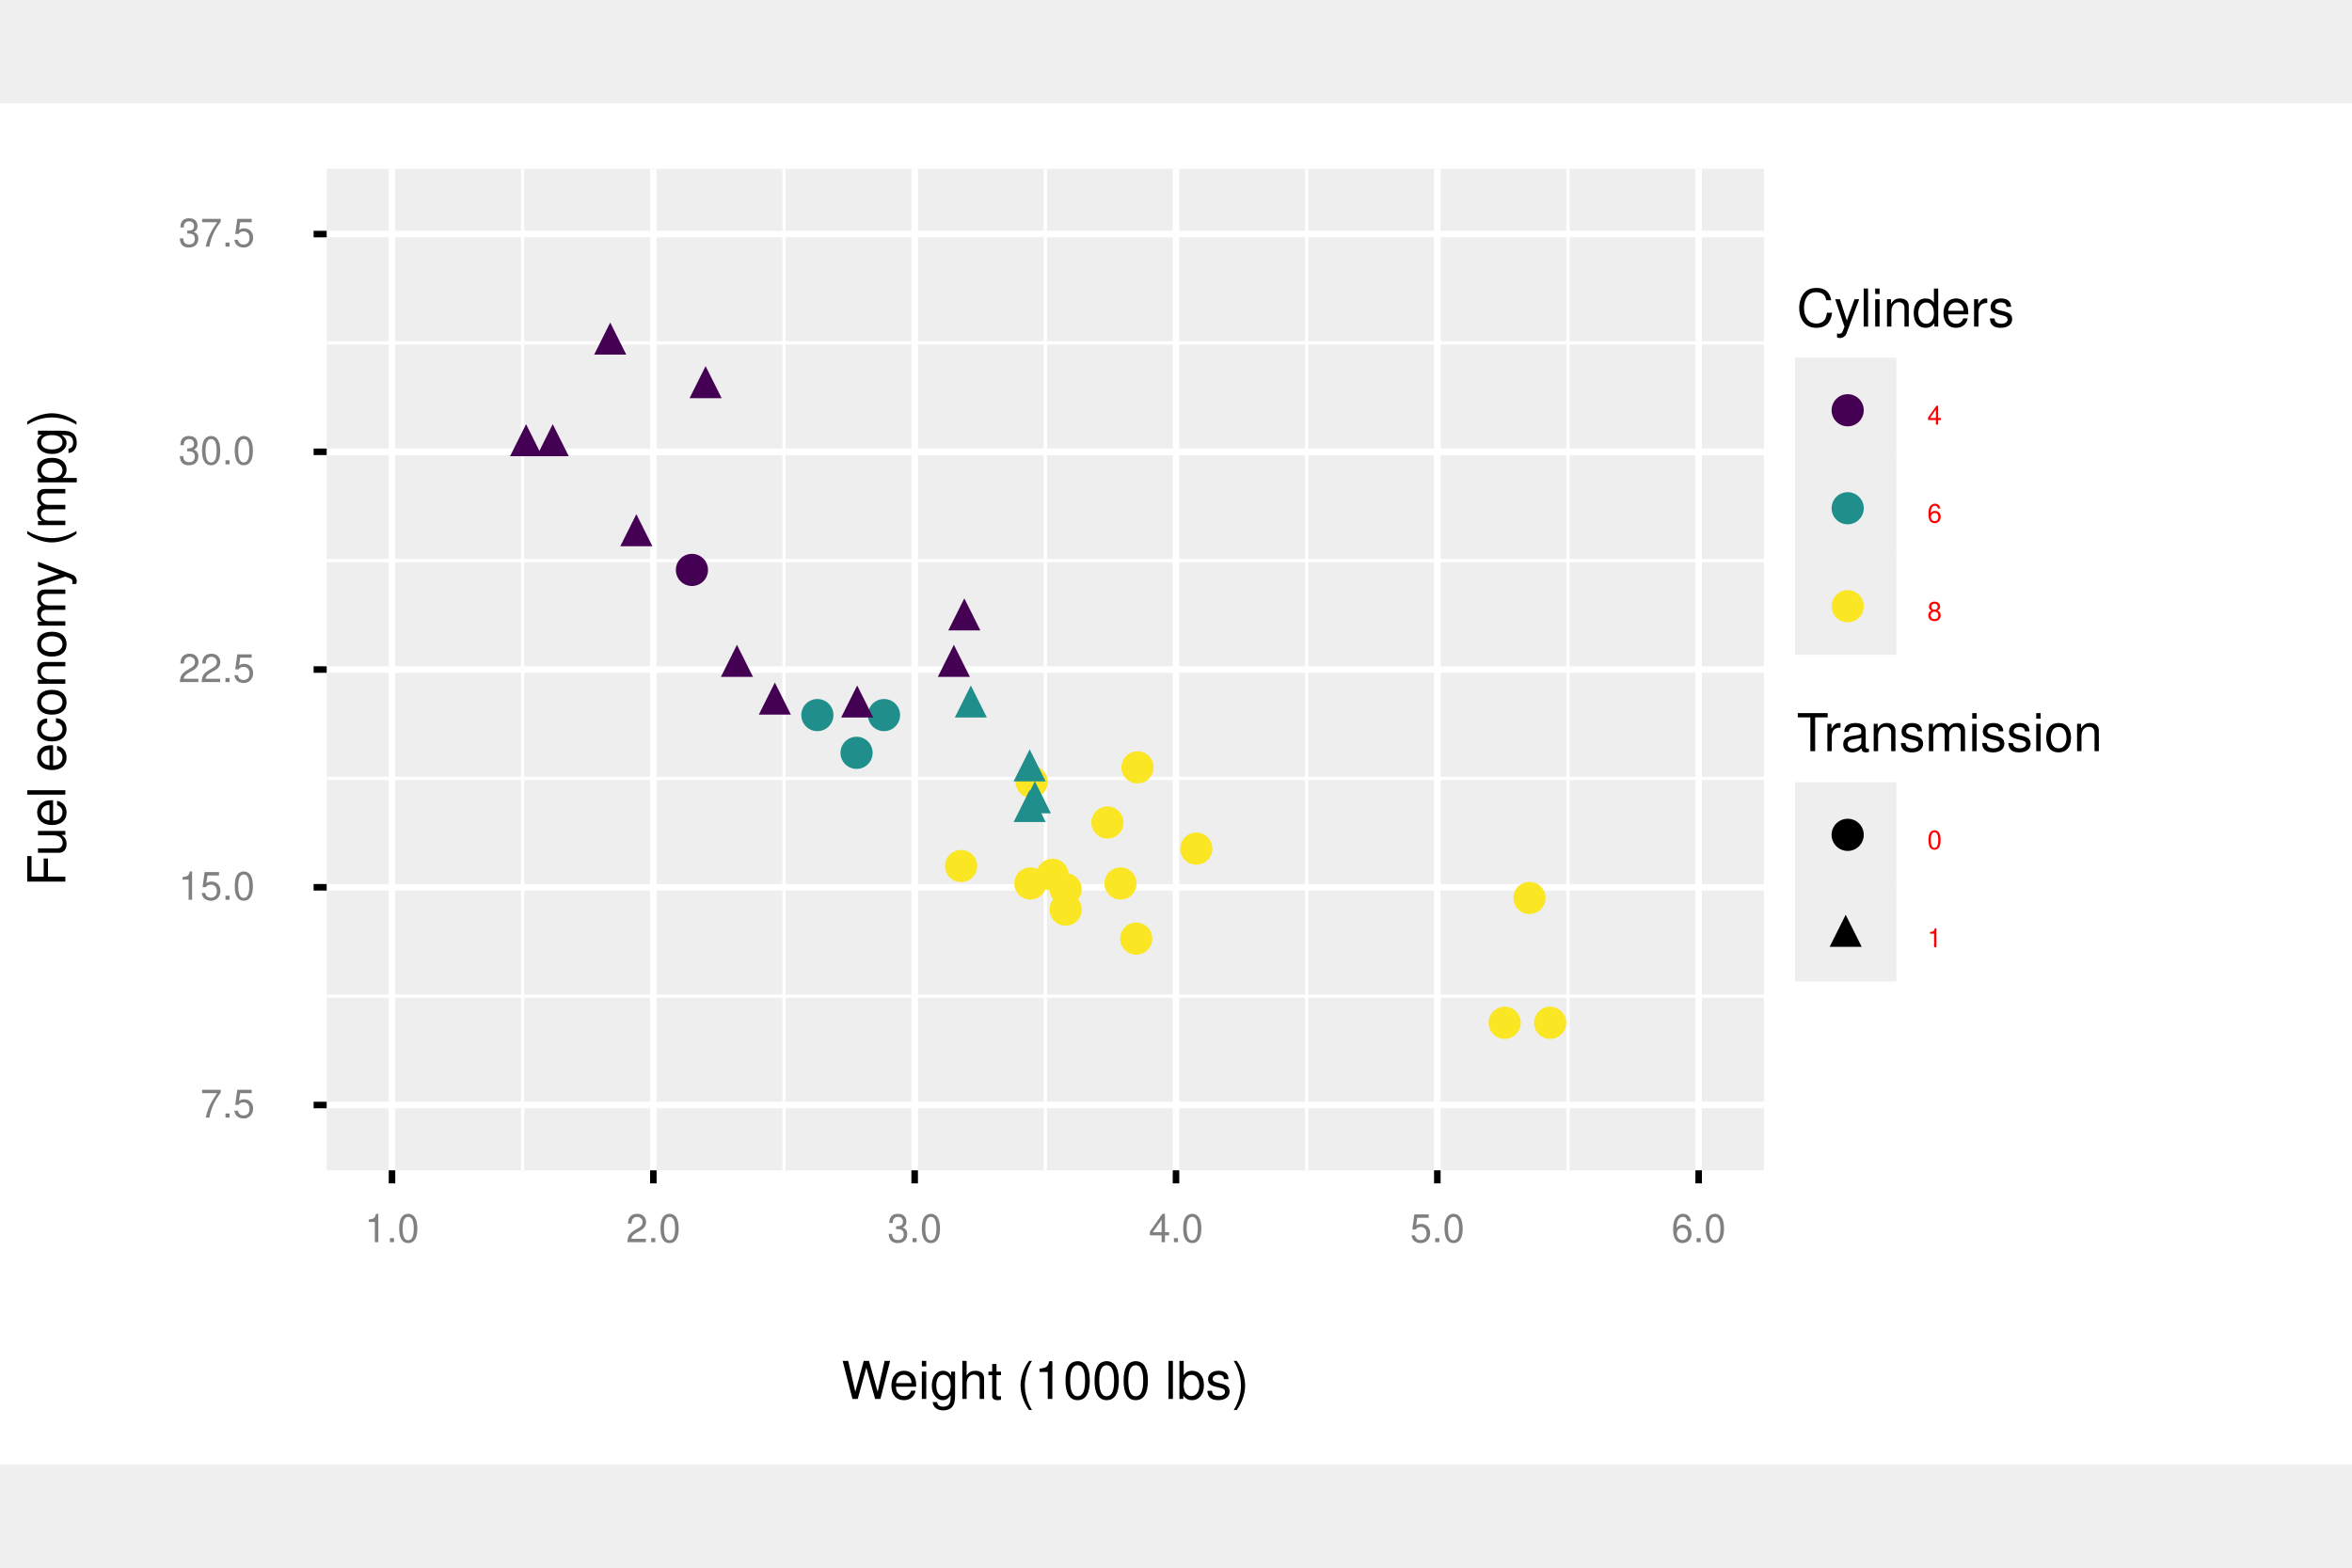
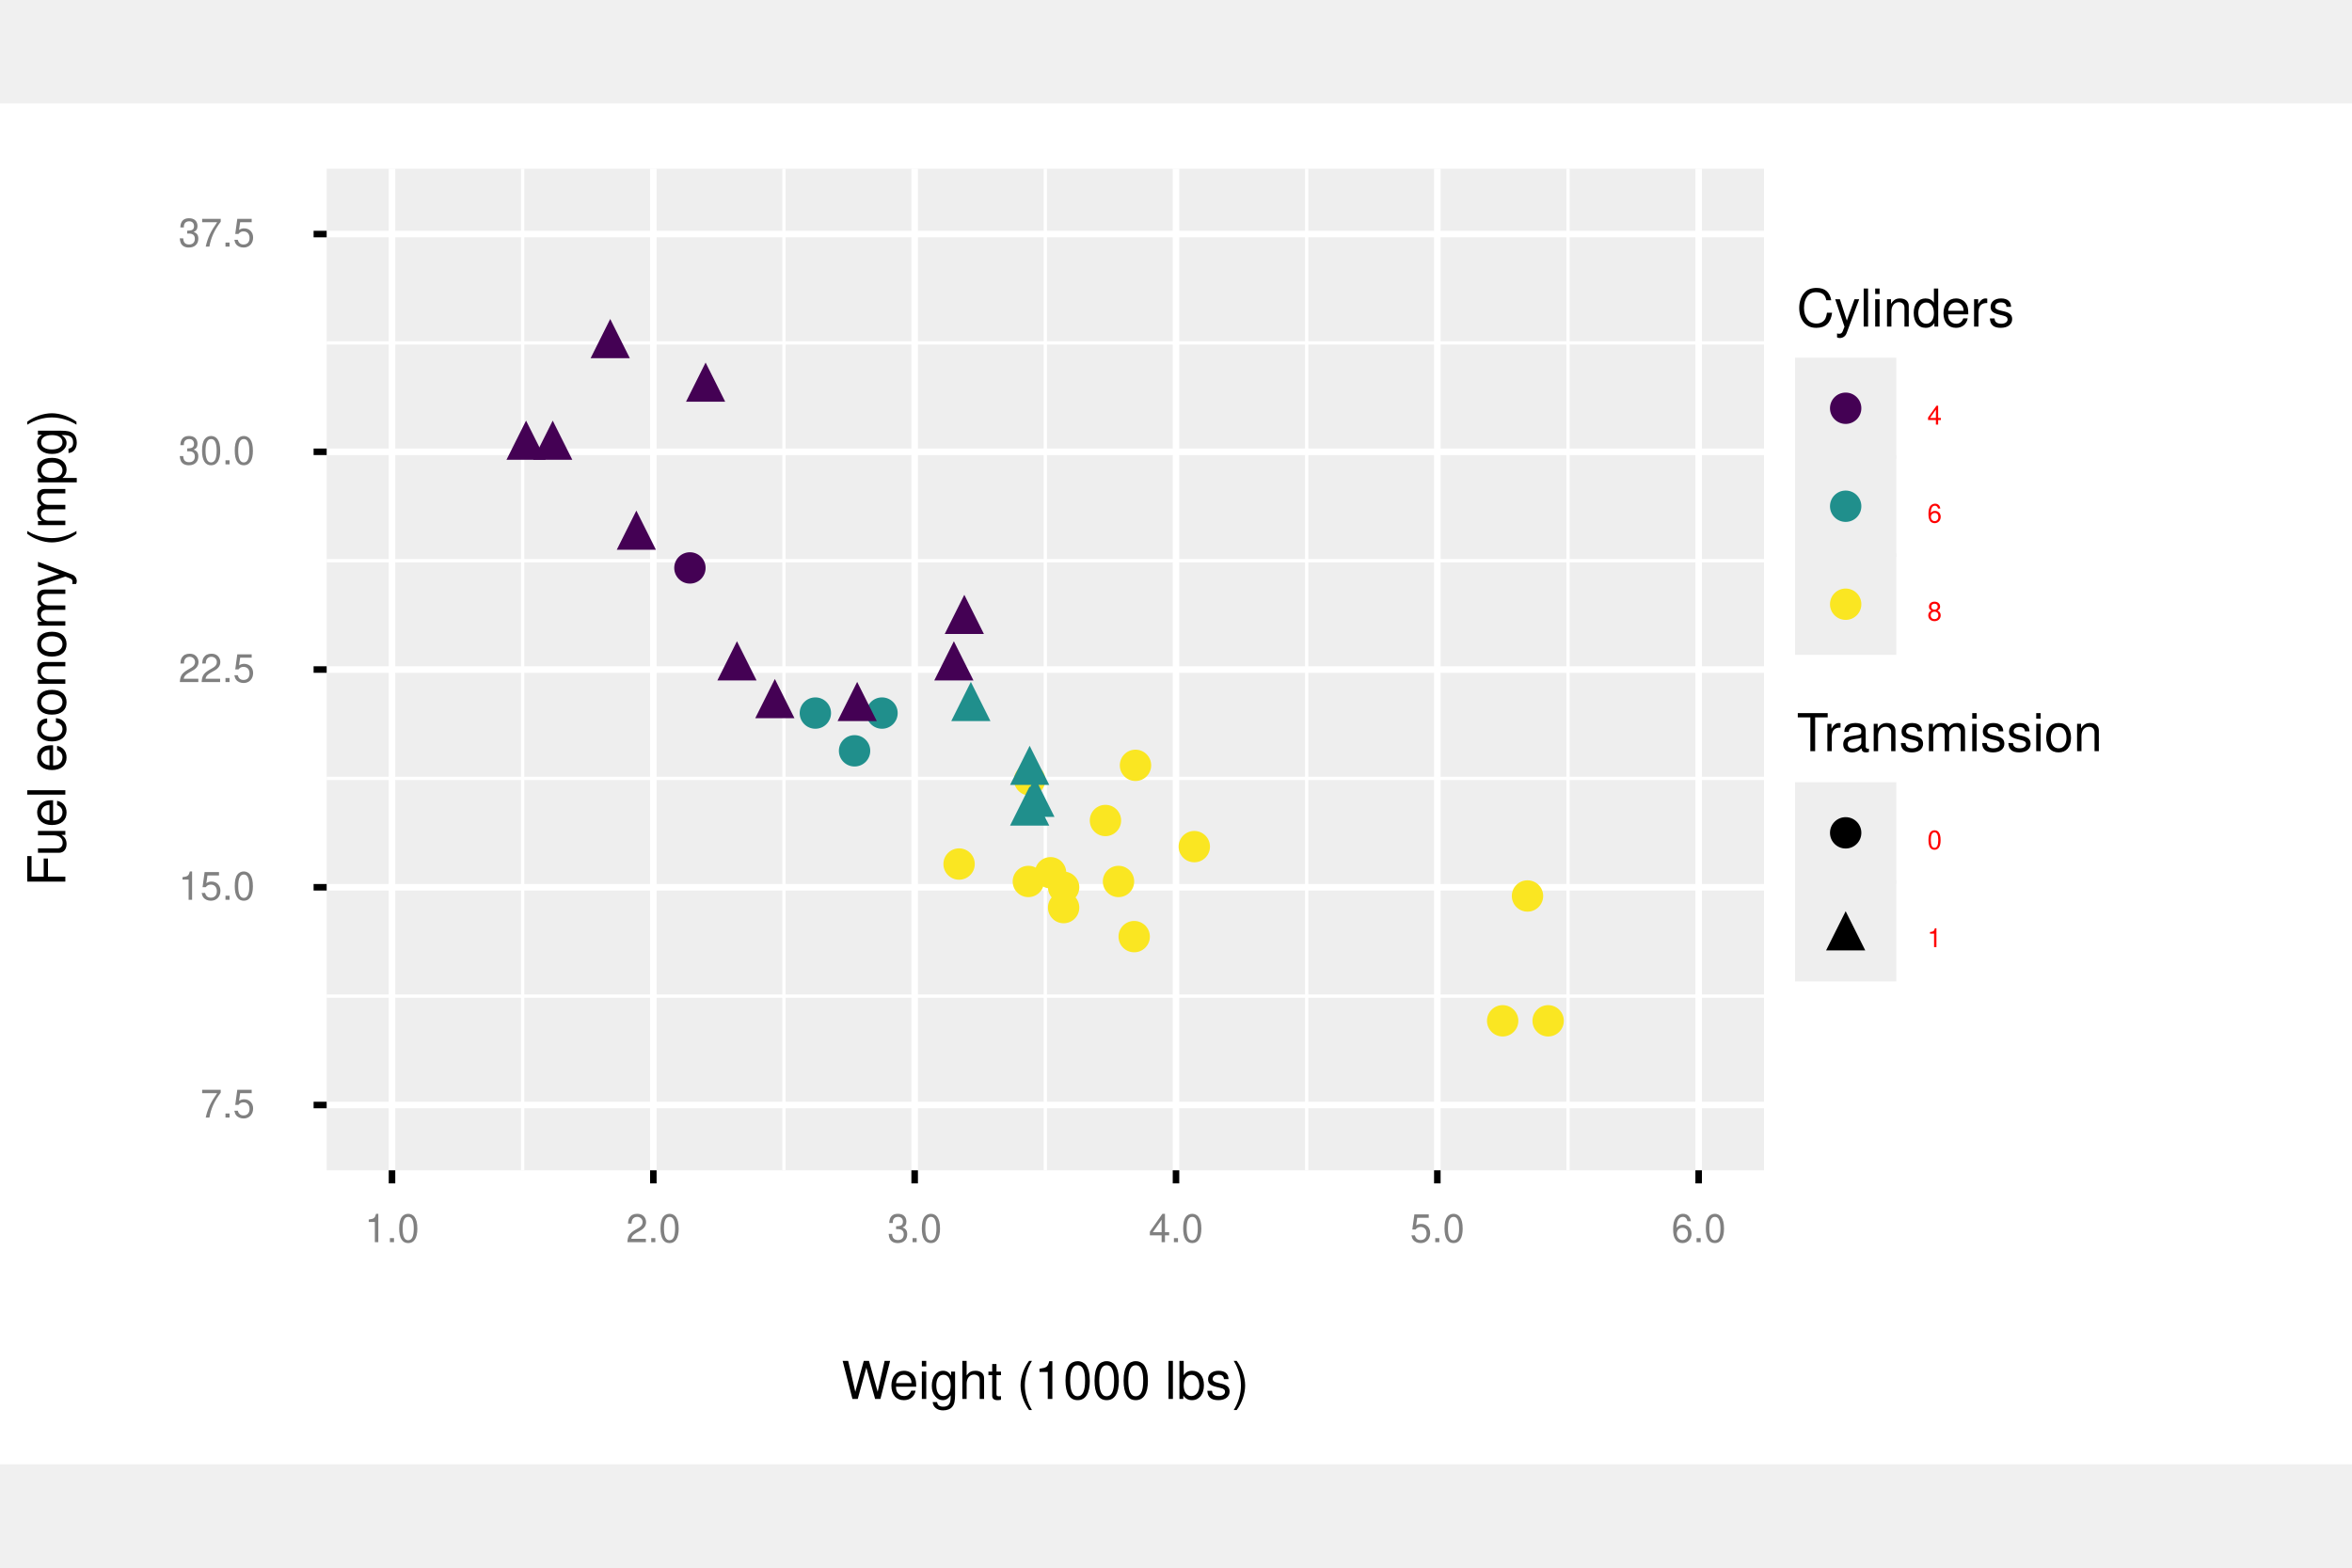
- <svg xmlns="http://www.w3.org/2000/svg" id="gg-994" viewBox="0 0 360 208.333" height="550" width="825.0">
-   <style type="text/css">#gg-994 .gg-axis-text {fill: #808080;font-size: 6px;} #gg-994 .gg-axis-text-x {} #gg-994 .gg-axis-ticks {stroke: #000000;} #gg-994 .gg-axis-title {fill: #000000;font-size: 8px;} #gg-994 .gg-legend-key {stroke: #EEEEEE;fill: #EEEEEE;stroke-width: 0.5;} #gg-994 .gg-legend-text {fill: red;font-size: 4px;} #gg-994 .gg-legend-title {fill: #000000;font-size: 8px;} #gg-994 .gg-panel-background {fill: #EEEEEE;} #gg-994 .gg-panel-border {} #gg-994 .gg-panel-grid {stroke: #FFFFFF;} #gg-994 .gg-panel-grid-major {stroke-width: 1;} #gg-994 .gg-panel-grid-minor {stroke-width: 0.5;} #gg-994 .gg-plot-background {fill: #FFFFFF;} #gg-994 .gg-plot-title {font-size: 10px;} #gg-994 .gg-text {font-family: Helvetica, Arial, sans-serif;} </style>
+ <svg xmlns="http://www.w3.org/2000/svg" id="gg-2178" viewBox="0 0 360 208.333" height="550" width="825.0">
+   <style type="text/css">#gg-2178 .gg-axis-text {fill: #808080;font-size: 6px;} #gg-2178 .gg-axis-text-x {} #gg-2178 .gg-axis-ticks {stroke: #000000;} #gg-2178 .gg-axis-title {fill: #000000;font-size: 8px;} #gg-2178 .gg-legend-key {stroke: #EEEEEE;fill: #EEEEEE;stroke-width: 0.5;} #gg-2178 .gg-legend-text {fill: red;font-size: 4px;} #gg-2178 .gg-legend-title {fill: #000000;font-size: 8px;} #gg-2178 .gg-panel-background {fill: #EEEEEE;} #gg-2178 .gg-panel-border {} #gg-2178 .gg-panel-grid {stroke: #FFFFFF;} #gg-2178 .gg-panel-grid-major {stroke-width: 1;} #gg-2178 .gg-panel-grid-minor {stroke-width: 0.5;} #gg-2178 .gg-plot-background {fill: #FFFFFF;} #gg-2178 .gg-plot-title {font-size: 10px;} #gg-2178 .gg-text {font-family: Helvetica, Arial, sans-serif;} </style>
  <rect class="gg-plot-background" width="100%" height="100%" />
  <g transform="translate(50, 10)">
    <rect x="0" y="0" height="153.333" width="220" class="gg-panel-background gg-panel-border" />
    <g opacity="1" transform="translate(0, 153.3333)">
      <line x2="220" class="gg-axis-line gg-axis-line-x" />
    </g>
    <g transform="translate(10,153.3333)" font-size="10" text-anchor="middle">
      <g opacity="1" transform="translate(200.0,0)">
        <text y="11" class="gg-text gg-axis-text gg-axis-text-x" text-anchor="middle">6.0</text>
      </g>
      <g opacity="1" transform="translate(160.0,0)">
        <text y="11" class="gg-text gg-axis-text gg-axis-text-x" text-anchor="middle">5.0</text>
      </g>
      <g opacity="1" transform="translate(120.0,0)">
        <text y="11" class="gg-text gg-axis-text gg-axis-text-x" text-anchor="middle">4.0</text>
      </g>
      <g opacity="1" transform="translate(80.0,0)">
        <text y="11" class="gg-text gg-axis-text gg-axis-text-x" text-anchor="middle">3.0</text>
      </g>
      <g opacity="1" transform="translate(40.0,0)">
        <text y="11" class="gg-text gg-axis-text gg-axis-text-x" text-anchor="middle">2.0</text>
      </g>
      <g opacity="1" transform="translate(0.0,0)">
        <text y="11" class="gg-text gg-axis-text gg-axis-text-x" text-anchor="middle">1.0</text>
      </g>
      <g opacity="1" transform="translate(200.0,0)">
        <line y2="-153.333" class="gg-panel-grid gg-panel-grid-major" />
      </g>
      <g opacity="1" transform="translate(160.0,0)">
        <line y2="-153.333" class="gg-panel-grid gg-panel-grid-major" />
      </g>
      <g opacity="1" transform="translate(120.0,0)">
        <line y2="-153.333" class="gg-panel-grid gg-panel-grid-major" />
      </g>
      <g opacity="1" transform="translate(80.0,0)">
        <line y2="-153.333" class="gg-panel-grid gg-panel-grid-major" />
      </g>
      <g opacity="1" transform="translate(40.0,0)">
        <line y2="-153.333" class="gg-panel-grid gg-panel-grid-major" />
      </g>
      <g opacity="1" transform="translate(0.0,0)">
        <line y2="-153.333" class="gg-panel-grid gg-panel-grid-major" />
      </g>
      <g opacity="1" transform="translate(160.0,0)">
        <line y2="-153.333" class="gg-panel-grid gg-panel-grid-minor" transform="translate(20.0, 0)" />
      </g>
      <g opacity="1" transform="translate(120.0,0)">
        <line y2="-153.333" class="gg-panel-grid gg-panel-grid-minor" transform="translate(20.0, 0)" />
      </g>
      <g opacity="1" transform="translate(80.0,0)">
        <line y2="-153.333" class="gg-panel-grid gg-panel-grid-minor" transform="translate(20.0, 0)" />
      </g>
      <g opacity="1" transform="translate(40.0,0)">
        <line y2="-153.333" class="gg-panel-grid gg-panel-grid-minor" transform="translate(20.0, 0)" />
      </g>
      <g opacity="1" transform="translate(0.0,0)">
        <line y2="-153.333" class="gg-panel-grid gg-panel-grid-minor" transform="translate(20.0, 0)" />
      </g>
    </g>
    <g transform="translate(10,153.3333)" font-size="10" text-anchor="middle">
      <g opacity="1" transform="translate(200.0,0)">
        <line y2="2" class="gg-axis-ticks gg-axis-ticks-x" />
      </g>
      <g opacity="1" transform="translate(160.0,0)">
        <line y2="2" class="gg-axis-ticks gg-axis-ticks-x" />
      </g>
      <g opacity="1" transform="translate(120.0,0)">
        <line y2="2" class="gg-axis-ticks gg-axis-ticks-x" />
      </g>
      <g opacity="1" transform="translate(80.0,0)">
        <line y2="2" class="gg-axis-ticks gg-axis-ticks-x" />
      </g>
      <g opacity="1" transform="translate(40.0,0)">
        <line y2="2" class="gg-axis-ticks gg-axis-ticks-x" />
      </g>
      <g opacity="1" transform="translate(0.0,0)">
        <line y2="2" class="gg-axis-ticks gg-axis-ticks-x" />
      </g>
    </g>
    <text x="110.0" y="188.333" class="gg-text gg-axis-title" text-anchor="middle">Weight (1000 lbs)</text>
    <g transform="translate(0, 0)">
      <line y2="153.333" class="gg-axis-line gg-axis-line-y" />
    </g>
    <g transform="translate(0, 0)" font-size="10" text-anchor="end">
      <g opacity="1" transform="translate(0,10.0)">
        <text x="-11" dy="0.32em" class="gg-text gg-axis-text gg-axis-text-y">37.5</text>
      </g>
      <g opacity="1" transform="translate(0,43.33333)">
        <text x="-11" dy="0.32em" class="gg-text gg-axis-text gg-axis-text-y">30.0</text>
      </g>
      <g opacity="1" transform="translate(0,76.66667)">
        <text x="-11" dy="0.32em" class="gg-text gg-axis-text gg-axis-text-y">22.5</text>
      </g>
      <g opacity="1" transform="translate(0,110.0)">
        <text x="-11" dy="0.32em" class="gg-text gg-axis-text gg-axis-text-y">15.0</text>
      </g>
      <g opacity="1" transform="translate(0,143.3333)">
        <text x="-11" dy="0.32em" class="gg-text gg-axis-text gg-axis-text-y">7.5</text>
      </g>
      <g opacity="1" transform="translate(0,10.0)">
        <line x2="220" class="gg-panel-grid gg-panel-grid-major" />
      </g>
      <g opacity="1" transform="translate(0,43.33333)">
        <line x2="220" class="gg-panel-grid gg-panel-grid-major" />
      </g>
      <g opacity="1" transform="translate(0,76.66667)">
        <line x2="220" class="gg-panel-grid gg-panel-grid-major" />
      </g>
      <g opacity="1" transform="translate(0,110.0)">
        <line x2="220" class="gg-panel-grid gg-panel-grid-major" />
      </g>
      <g opacity="1" transform="translate(0,143.3333)">
        <line x2="220" class="gg-panel-grid gg-panel-grid-major" />
      </g>
      <g opacity="1" transform="translate(0,43.33333)">
        <line x2="220" class="gg-panel-grid gg-panel-grid-minor" transform="translate(0, -16.66667)" />
      </g>
      <g opacity="1" transform="translate(0,76.66667)">
        <line x2="220" class="gg-panel-grid gg-panel-grid-minor" transform="translate(0, -16.66667)" />
      </g>
      <g opacity="1" transform="translate(0,110.0)">
        <line x2="220" class="gg-panel-grid gg-panel-grid-minor" transform="translate(0, -16.66667)" />
      </g>
      <g opacity="1" transform="translate(0,143.3333)">
        <line x2="220" class="gg-panel-grid gg-panel-grid-minor" transform="translate(0, -16.66667)" />
      </g>
    </g>
    <g transform="translate(0, 0)" font-size="10" text-anchor="end">
      <g opacity="1" transform="translate(0,10.0)">
        <line x2="-2" class="gg-axis-ticks gg-axis-ticks-y" />
      </g>
      <g opacity="1" transform="translate(0,43.33333)">
        <line x2="-2" class="gg-axis-ticks gg-axis-ticks-y" />
      </g>
      <g opacity="1" transform="translate(0,76.66667)">
        <line x2="-2" class="gg-axis-ticks gg-axis-ticks-y" />
      </g>
      <g opacity="1" transform="translate(0,110.0)">
        <line x2="-2" class="gg-axis-ticks gg-axis-ticks-y" />
      </g>
      <g opacity="1" transform="translate(0,143.3333)">
        <line x2="-2" class="gg-axis-ticks gg-axis-ticks-y" />
      </g>
    </g>
    <text x="-73.333" y="-40" class="gg-text gg-axis-title" text-anchor="middle" transform="rotate(-90)">Fuel economy (mpg)</text>
-     <svg viewBox="-1 -1 11 11" x="71.415" y="79.948" height="6.77" width="6.77">
+     <svg viewBox="0 0 10 10" x="71.8" y="80.333" height="6.0" width="6.0">
      <circle cx="5" cy="5" r="4" fill-opacity="1" fill="#208F8C" />
    </svg>
-     <svg viewBox="-1 -1 11 11" x="81.615" y="79.948" height="6.77" width="6.77">
+     <svg viewBox="0 0 10 10" x="82.0" y="80.333" height="6.0" width="6.0">
      <circle cx="5" cy="5" r="4" fill-opacity="1" fill="#208F8C" />
    </svg>
-     <svg viewBox="-1 -1 11 11" x="59.8" y="72.333" height="6.0" width="6.0">
-       <polygon points="4.5,0 9,9 0,9" fill-opacity="1" fill="#440154" />
-     </svg>
-     <svg viewBox="-1 -1 11 11" x="95.6" y="78.556" height="6.0" width="6.0">
-       <polygon points="4.5,0 9,9 0,9" fill-opacity="1" fill="#208F8C" />
-     </svg>
-     <svg viewBox="-1 -1 11 11" x="104.215" y="90.17" height="6.77" width="6.77">
-       <circle cx="5" cy="5" r="4" fill-opacity="1" fill="#FAE622" />
-     </svg>
-     <svg viewBox="-1 -1 11 11" x="105.4" y="93.222" height="6.0" width="6.0">
-       <polygon points="4.5,0 9,9 0,9" fill-opacity="1" fill="#208F8C" />
-     </svg>
-     <svg viewBox="-1 -1 11 11" x="109.415" y="109.726" height="6.77" width="6.77">
-       <circle cx="5" cy="5" r="4" fill-opacity="1" fill="#FAE622" />
-     </svg>
-     <svg viewBox="-1 -1 11 11" x="94.6" y="65.222" height="6.0" width="6.0">
-       <polygon points="4.5,0 9,9 0,9" fill-opacity="1" fill="#440154" />
-     </svg>
-     <svg viewBox="-1 -1 11 11" x="93.0" y="72.333" height="6.0" width="6.0">
-       <polygon points="4.5,0 9,9 0,9" fill-opacity="1" fill="#440154" />
-     </svg>
-     <svg viewBox="-1 -1 11 11" x="104.6" y="88.333" height="6.0" width="6.0">
-       <polygon points="4.5,0 9,9 0,9" fill-opacity="1" fill="#208F8C" />
-     </svg>
-     <svg viewBox="-1 -1 11 11" x="104.6" y="94.556" height="6.0" width="6.0">
-       <polygon points="4.5,0 9,9 0,9" fill-opacity="1" fill="#208F8C" />
-     </svg>
-     <svg viewBox="-1 -1 11 11" x="129.415" y="100.393" height="6.77" width="6.77">
-       <circle cx="5" cy="5" r="4" fill-opacity="1" fill="#FAE622" />
-     </svg>
-     <svg viewBox="-1 -1 11 11" x="115.815" y="96.393" height="6.77" width="6.77">
-       <circle cx="5" cy="5" r="4" fill-opacity="1" fill="#FAE622" />
-     </svg>
-     <svg viewBox="-1 -1 11 11" x="117.815" y="105.726" height="6.77" width="6.77">
-       <circle cx="5" cy="5" r="4" fill-opacity="1" fill="#FAE622" />
-     </svg>
-     <svg viewBox="-1 -1 11 11" x="176.615" y="127.059" height="6.77" width="6.77">
-       <circle cx="5" cy="5" r="4" fill-opacity="1" fill="#FAE622" />
-     </svg>
-     <svg viewBox="-1 -1 11 11" x="183.575" y="127.059" height="6.77" width="6.77">
-       <circle cx="5" cy="5" r="4" fill-opacity="1" fill="#FAE622" />
-     </svg>
-     <svg viewBox="-1 -1 11 11" x="180.415" y="107.948" height="6.77" width="6.77">
-       <circle cx="5" cy="5" r="4" fill-opacity="1" fill="#FAE622" />
-     </svg>
-     <svg viewBox="-1 -1 11 11" x="55" y="29.667" height="6.0" width="6.0">
-       <polygon points="4.5,0 9,9 0,9" fill-opacity="1" fill="#440154" />
-     </svg>
-     <svg viewBox="-1 -1 11 11" x="31.6" y="38.556" height="6.0" width="6.0">
-       <polygon points="4.5,0 9,9 0,9" fill-opacity="1" fill="#440154" />
-     </svg>
-     <svg viewBox="-1 -1 11 11" x="40.4" y="23.0" height="6.0" width="6.0">
-       <polygon points="4.5,0 9,9 0,9" fill-opacity="1" fill="#440154" />
-     </svg>
-     <svg viewBox="-1 -1 11 11" x="65.6" y="78.111" height="6.0" width="6.0">
-       <polygon points="4.5,0 9,9 0,9" fill-opacity="1" fill="#440154" />
-     </svg>
-     <svg viewBox="-1 -1 11 11" x="107.415" y="104.393" height="6.77" width="6.77">
-       <circle cx="5" cy="5" r="4" fill-opacity="1" fill="#FAE622" />
-     </svg>
-     <svg viewBox="-1 -1 11 11" x="104.015" y="105.726" height="6.77" width="6.77">
-       <circle cx="5" cy="5" r="4" fill-opacity="1" fill="#FAE622" />
-     </svg>
-     <svg viewBox="-1 -1 11 11" x="120.215" y="114.17" height="6.77" width="6.77">
-       <circle cx="5" cy="5" r="4" fill-opacity="1" fill="#FAE622" />
-     </svg>
-     <svg viewBox="-1 -1 11 11" x="120.415" y="87.948" height="6.77" width="6.77">
-       <circle cx="5" cy="5" r="4" fill-opacity="1" fill="#FAE622" />
-     </svg>
-     <svg viewBox="-1 -1 11 11" x="44.4" y="52.333" height="6.0" width="6.0">
-       <polygon points="4.5,0 9,9 0,9" fill-opacity="1" fill="#440154" />
-     </svg>
-     <svg viewBox="-1 -1 11 11" x="52.215" y="57.726" height="6.77" width="6.77">
+     <svg viewBox="0 0 10 10" x="59.8" y="72.333" height="6.0" width="6.0">
+       <polygon points="5,0 10,10 0,10" fill-opacity="1" fill="#440154" />
+     </svg>
+     <svg viewBox="0 0 10 10" x="95.6" y="78.556" height="6.0" width="6.0">
+       <polygon points="5,0 10,10 0,10" fill-opacity="1" fill="#208F8C" />
+     </svg>
+     <svg viewBox="0 0 10 10" x="104.6" y="90.556" height="6.0" width="6.0">
+       <circle cx="5" cy="5" r="4" fill-opacity="1" fill="#FAE622" />
+     </svg>
+     <svg viewBox="0 0 10 10" x="105.4" y="93.222" height="6.0" width="6.0">
+       <polygon points="5,0 10,10 0,10" fill-opacity="1" fill="#208F8C" />
+     </svg>
+     <svg viewBox="0 0 10 10" x="109.8" y="110.111" height="6.0" width="6.0">
+       <circle cx="5" cy="5" r="4" fill-opacity="1" fill="#FAE622" />
+     </svg>
+     <svg viewBox="0 0 10 10" x="94.6" y="65.222" height="6.0" width="6.0">
+       <polygon points="5,0 10,10 0,10" fill-opacity="1" fill="#440154" />
+     </svg>
+     <svg viewBox="0 0 10 10" x="93.0" y="72.333" height="6.0" width="6.0">
+       <polygon points="5,0 10,10 0,10" fill-opacity="1" fill="#440154" />
+     </svg>
+     <svg viewBox="0 0 10 10" x="104.6" y="88.333" height="6.0" width="6.0">
+       <polygon points="5,0 10,10 0,10" fill-opacity="1" fill="#208F8C" />
+     </svg>
+     <svg viewBox="0 0 10 10" x="104.6" y="94.556" height="6.0" width="6.0">
+       <polygon points="5,0 10,10 0,10" fill-opacity="1" fill="#208F8C" />
+     </svg>
+     <svg viewBox="0 0 10 10" x="129.8" y="100.778" height="6.0" width="6.0">
+       <circle cx="5" cy="5" r="4" fill-opacity="1" fill="#FAE622" />
+     </svg>
+     <svg viewBox="0 0 10 10" x="116.2" y="96.778" height="6.0" width="6.0">
+       <circle cx="5" cy="5" r="4" fill-opacity="1" fill="#FAE622" />
+     </svg>
+     <svg viewBox="0 0 10 10" x="118.2" y="106.111" height="6.0" width="6.0">
+       <circle cx="5" cy="5" r="4" fill-opacity="1" fill="#FAE622" />
+     </svg>
+     <svg viewBox="0 0 10 10" x="177.0" y="127.444" height="6.0" width="6.0">
+       <circle cx="5" cy="5" r="4" fill-opacity="1" fill="#FAE622" />
+     </svg>
+     <svg viewBox="0 0 10 10" x="183.96" y="127.444" height="6.0" width="6.0">
+       <circle cx="5" cy="5" r="4" fill-opacity="1" fill="#FAE622" />
+     </svg>
+     <svg viewBox="0 0 10 10" x="180.8" y="108.333" height="6.0" width="6.0">
+       <circle cx="5" cy="5" r="4" fill-opacity="1" fill="#FAE622" />
+     </svg>
+     <svg viewBox="0 0 10 10" x="55" y="29.667" height="6.0" width="6.0">
+       <polygon points="5,0 10,10 0,10" fill-opacity="1" fill="#440154" />
+     </svg>
+     <svg viewBox="0 0 10 10" x="31.6" y="38.556" height="6.0" width="6.0">
+       <polygon points="5,0 10,10 0,10" fill-opacity="1" fill="#440154" />
+     </svg>
+     <svg viewBox="0 0 10 10" x="40.4" y="23.0" height="6.0" width="6.0">
+       <polygon points="5,0 10,10 0,10" fill-opacity="1" fill="#440154" />
+     </svg>
+     <svg viewBox="0 0 10 10" x="65.6" y="78.111" height="6.0" width="6.0">
+       <polygon points="5,0 10,10 0,10" fill-opacity="1" fill="#440154" />
+     </svg>
+     <svg viewBox="0 0 10 10" x="107.8" y="104.778" height="6.0" width="6.0">
+       <circle cx="5" cy="5" r="4" fill-opacity="1" fill="#FAE622" />
+     </svg>
+     <svg viewBox="0 0 10 10" x="104.4" y="106.111" height="6.0" width="6.0">
+       <circle cx="5" cy="5" r="4" fill-opacity="1" fill="#FAE622" />
+     </svg>
+     <svg viewBox="0 0 10 10" x="120.6" y="114.556" height="6.0" width="6.0">
+       <circle cx="5" cy="5" r="4" fill-opacity="1" fill="#FAE622" />
+     </svg>
+     <svg viewBox="0 0 10 10" x="120.8" y="88.333" height="6.0" width="6.0">
+       <circle cx="5" cy="5" r="4" fill-opacity="1" fill="#FAE622" />
+     </svg>
+     <svg viewBox="0 0 10 10" x="44.4" y="52.333" height="6.0" width="6.0">
+       <polygon points="5,0 10,10 0,10" fill-opacity="1" fill="#440154" />
+     </svg>
+     <svg viewBox="0 0 10 10" x="52.6" y="58.111" height="6.0" width="6.0">
      <circle cx="5" cy="5" r="4" fill-opacity="1" fill="#440154" />
    </svg>
-     <svg viewBox="-1 -1 11 11" x="27.52" y="38.556" height="6.0" width="6.0">
-       <polygon points="4.5,0 9,9 0,9" fill-opacity="1" fill="#440154" />
-     </svg>
-     <svg viewBox="-1 -1 11 11" x="93.415" y="103.059" height="6.77" width="6.77">
-       <circle cx="5" cy="5" r="4" fill-opacity="1" fill="#FAE622" />
-     </svg>
-     <svg viewBox="-1 -1 11 11" x="77.415" y="85.726" height="6.77" width="6.77">
+     <svg viewBox="0 0 10 10" x="27.52" y="38.556" height="6.0" width="6.0">
+       <polygon points="5,0 10,10 0,10" fill-opacity="1" fill="#440154" />
+     </svg>
+     <svg viewBox="0 0 10 10" x="93.8" y="103.444" height="6.0" width="6.0">
+       <circle cx="5" cy="5" r="4" fill-opacity="1" fill="#FAE622" />
+     </svg>
+     <svg viewBox="0 0 10 10" x="77.8" y="86.111" height="6.0" width="6.0">
      <circle cx="5" cy="5" r="4" fill-opacity="1" fill="#208F8C" />
    </svg>
-     <svg viewBox="-1 -1 11 11" x="109.415" y="106.615" height="6.77" width="6.77">
-       <circle cx="5" cy="5" r="4" fill-opacity="1" fill="#FAE622" />
-     </svg>
-     <svg viewBox="-1 -1 11 11" x="78.2" y="78.556" height="6.0" width="6.0">
-       <polygon points="4.5,0 9,9 0,9" fill-opacity="1" fill="#440154" />
+     <svg viewBox="0 0 10 10" x="109.8" y="107.0" height="6.0" width="6.0">
+       <circle cx="5" cy="5" r="4" fill-opacity="1" fill="#FAE622" />
+     </svg>
+     <svg viewBox="0 0 10 10" x="78.2" y="78.556" height="6.0" width="6.0">
+       <polygon points="5,0 10,10 0,10" fill-opacity="1" fill="#440154" />
    </svg>
  </g>
  <g transform="translate(275, 39.16667)">
    <g transform="translate(0, 65)">
      <text x="0" y="-5" class="gg-text gg-legend-title" text-anchor="left">Transmission</text>
      <rect x="0" y="0" height="15" width="15" class="gg-legend-key" />
-       <svg viewBox="-1 -1 11 11" x="4.115" y="4.115" height="6.77" width="6.77">
+       <svg viewBox="0 0 10 10" x="4.5" y="4.5" height="6.0" width="6.0">
        <circle cx="5" cy="5" r="4" fill-opacity="1" fill="black" />
      </svg>
      <text x="20" y="10" class="gg-text gg-legend-text" text-anchor="left">0</text>
      <rect x="0" y="15" height="15" width="15" class="gg-legend-key" />
-       <svg viewBox="-1 -1 11 11" x="4.5" y="19.5" height="6.0" width="6.0">
-         <polygon points="4.5,0 9,9 0,9" fill-opacity="1" fill="black" />
+       <svg viewBox="0 0 10 10" x="4.5" y="19.5" height="6.0" width="6.0">
+         <polygon points="5,0 10,10 0,10" fill-opacity="1" fill="black" />
      </svg>
      <text x="20" y="25" class="gg-text gg-legend-text" text-anchor="left">1</text>
    </g>
    <g transform="translate(0, 0)">
      <text x="0" y="-5" class="gg-text gg-legend-title" text-anchor="left">Cylinders</text>
      <rect x="0" y="0" height="15" width="15" class="gg-legend-key" />
-       <svg viewBox="-1 -1 11 11" x="4.115" y="4.115" height="6.77" width="6.77">
+       <svg viewBox="0 0 10 10" x="4.5" y="4.5" height="6.0" width="6.0">
        <circle cx="5" cy="5" r="4" fill-opacity="1" fill="#440154" />
      </svg>
      <text x="20" y="10" class="gg-text gg-legend-text" text-anchor="left">4</text>
      <rect x="0" y="15" height="15" width="15" class="gg-legend-key" />
-       <svg viewBox="-1 -1 11 11" x="4.115" y="19.115" height="6.77" width="6.77">
+       <svg viewBox="0 0 10 10" x="4.5" y="19.5" height="6.0" width="6.0">
        <circle cx="5" cy="5" r="4" fill-opacity="1" fill="#208F8C" />
      </svg>
      <text x="20" y="25" class="gg-text gg-legend-text" text-anchor="left">6</text>
      <rect x="0" y="30" height="15" width="15" class="gg-legend-key" />
-       <svg viewBox="-1 -1 11 11" x="4.115" y="34.115" height="6.77" width="6.77">
+       <svg viewBox="0 0 10 10" x="4.5" y="34.5" height="6.0" width="6.0">
        <circle cx="5" cy="5" r="4" fill-opacity="1" fill="#FAE622" />
      </svg>
      <text x="20" y="40" class="gg-text gg-legend-text" text-anchor="left">8</text>
    </g>
  </g>
</svg>
